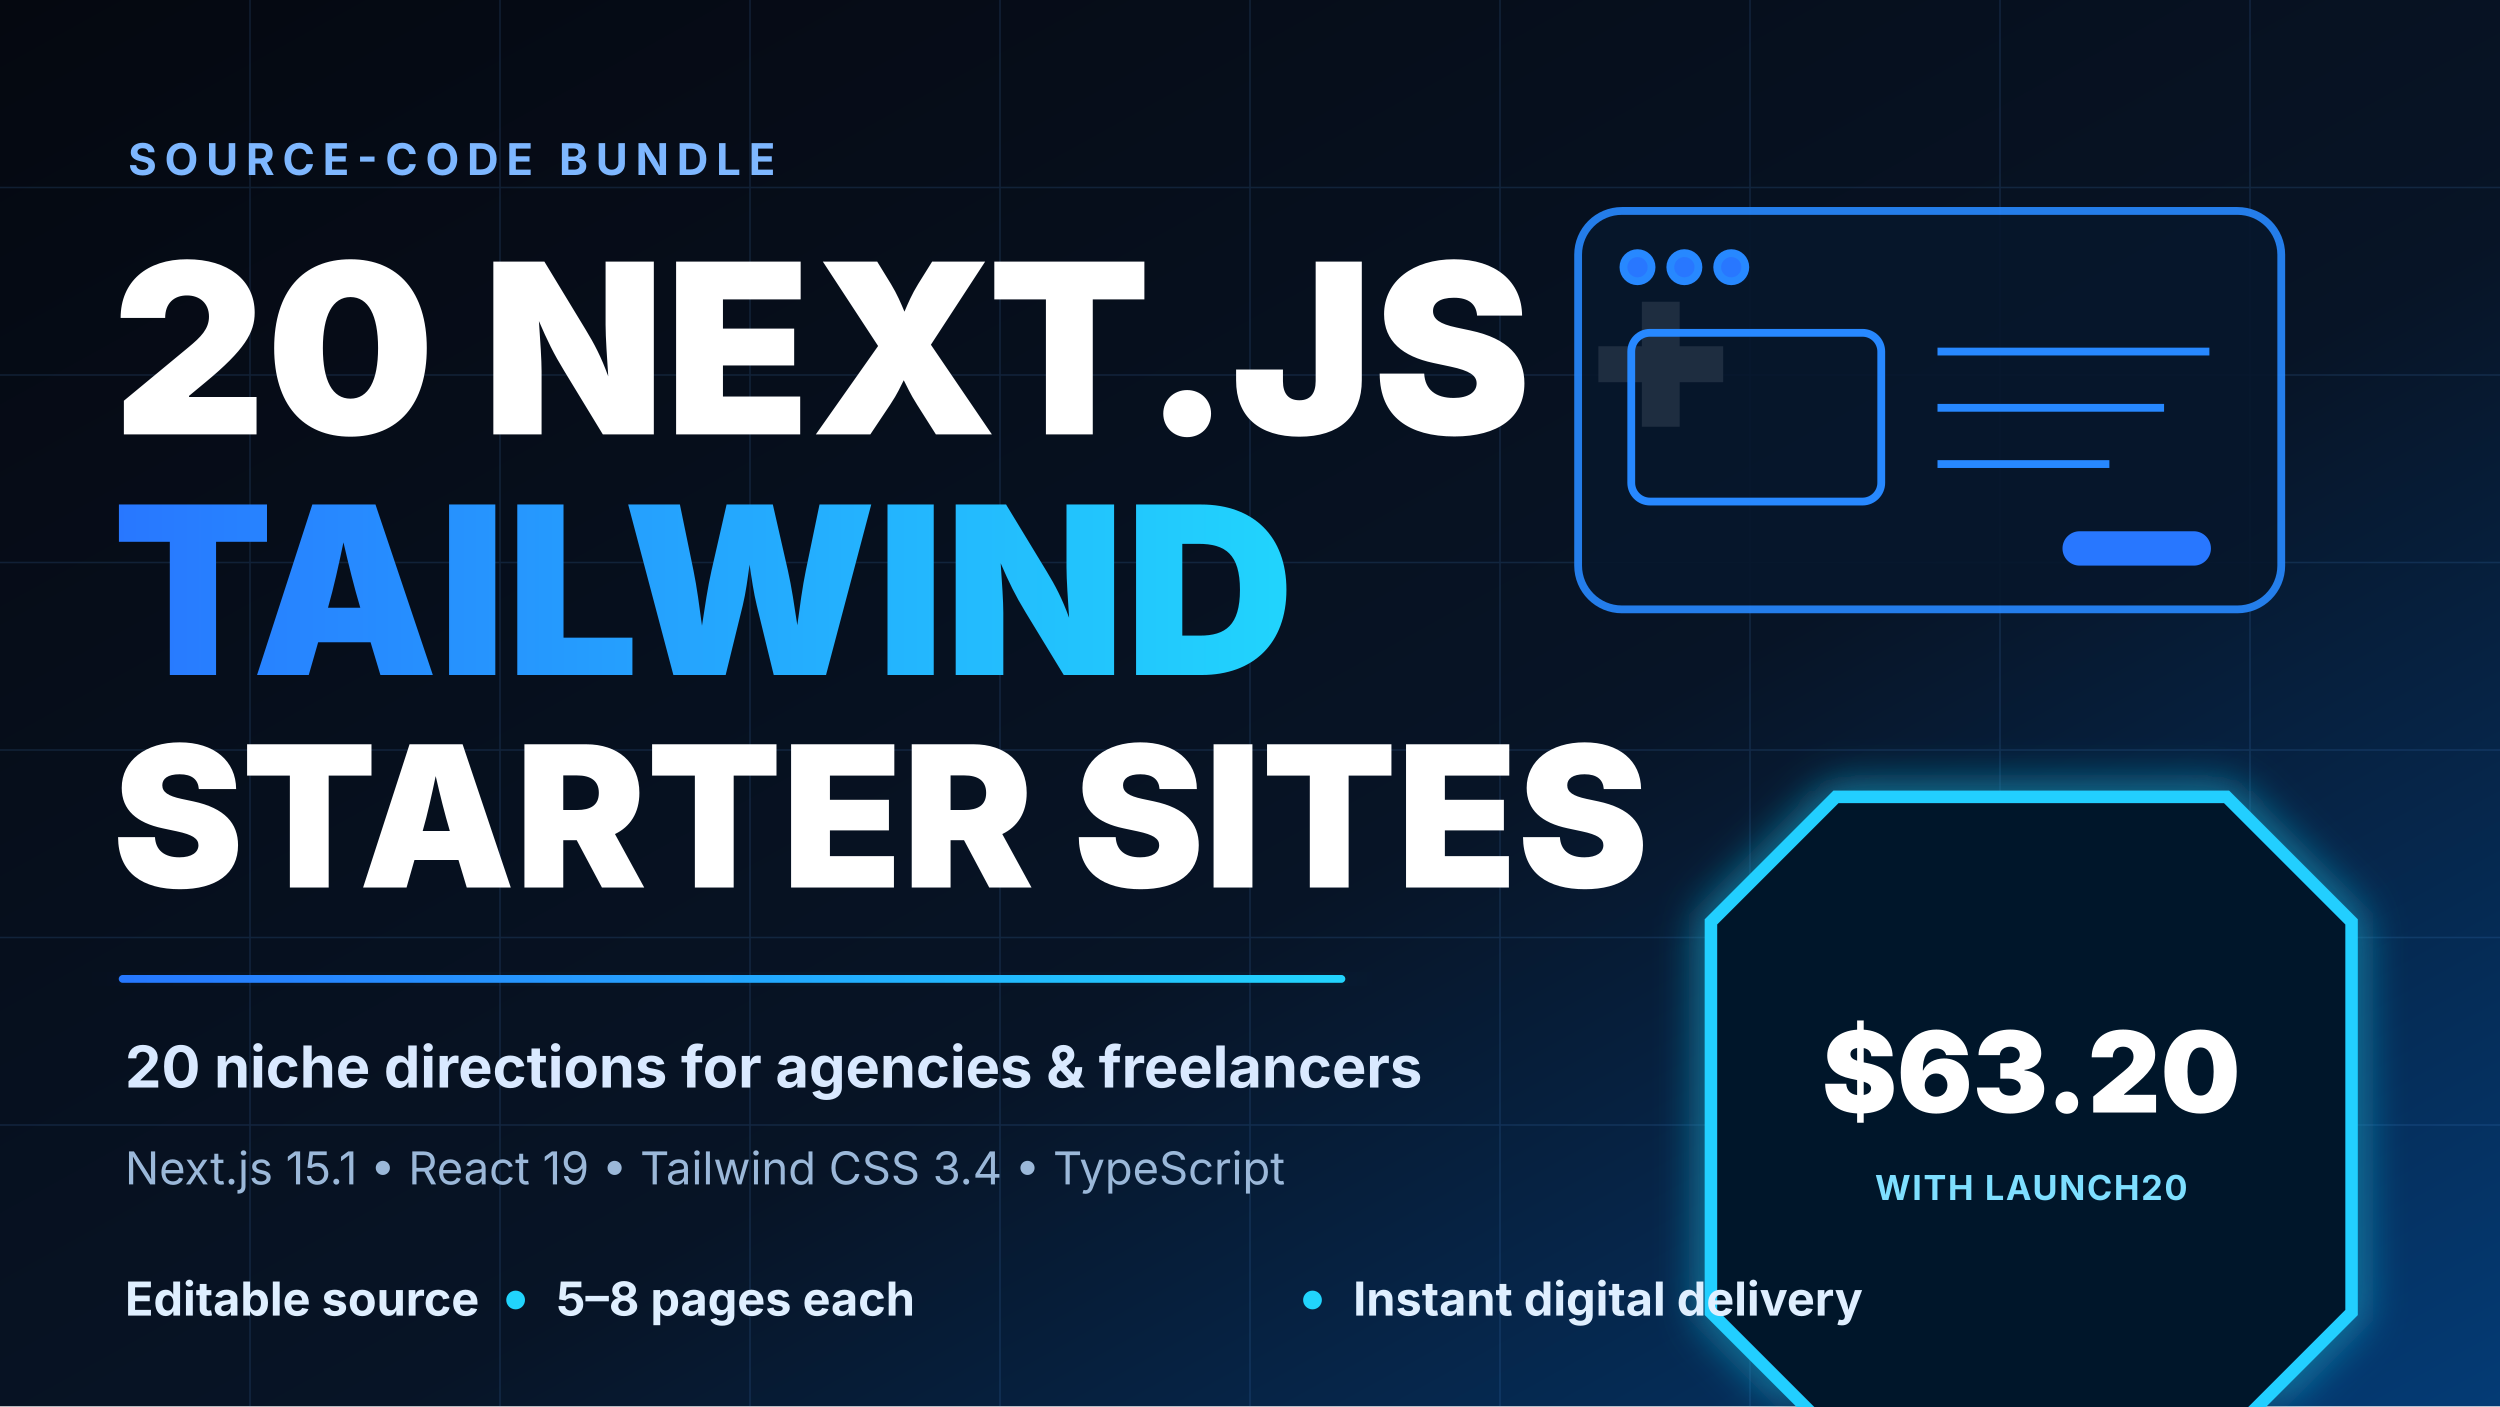
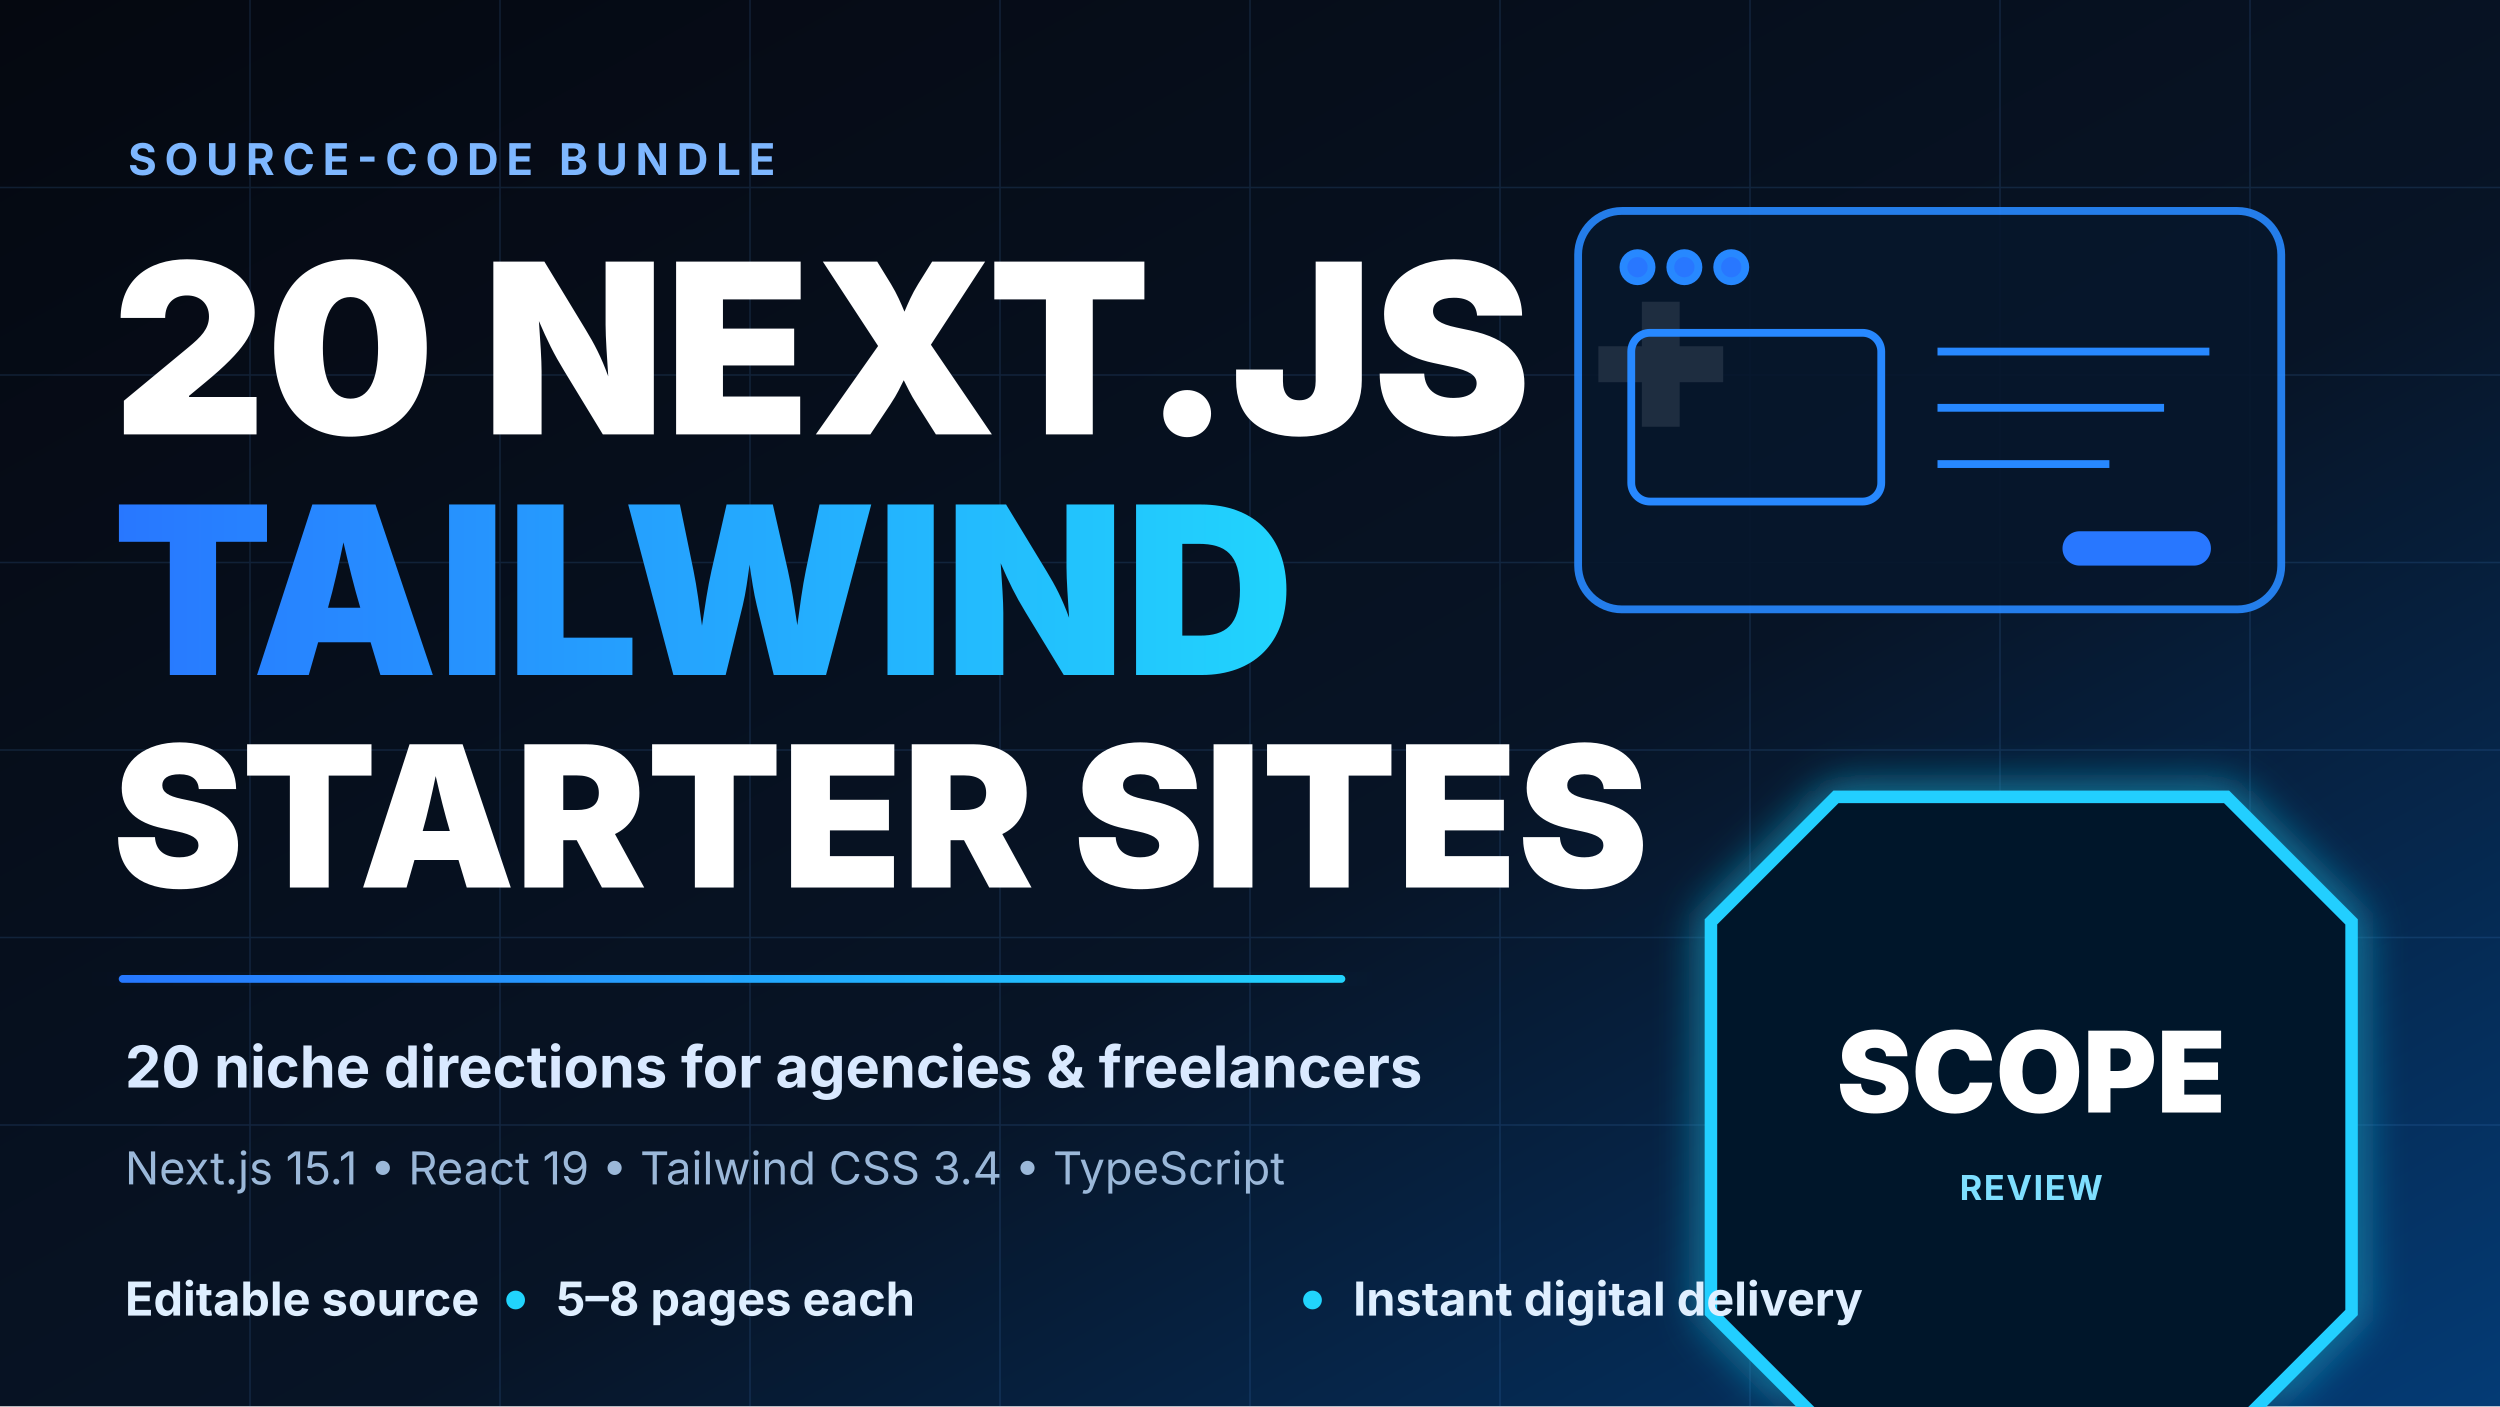
<svg xmlns="http://www.w3.org/2000/svg" width="1600" height="900" viewBox="0 0 1600 900" role="img" aria-labelledby="title desc">
  <defs>
    <linearGradient id="bg" x1="0" y1="0" x2="1" y2="1">
      <stop offset="0" stop-color="#050810" />
      <stop offset="0.58" stop-color="#071426" />
      <stop offset="1" stop-color="#043b75" />
    </linearGradient>
    <linearGradient id="accent" x1="0" y1="0" x2="1" y2="0">
      <stop offset="0" stop-color="#2877ff" />
      <stop offset="1" stop-color="#21d4fd" />
    </linearGradient>
    <filter id="glow" x="-30%" y="-30%" width="160%" height="160%">
      <feGaussianBlur stdDeviation="14" result="blur" />
      <feMerge>
        <feMergeNode in="blur" />
        <feMergeNode in="SourceGraphic" />
      </feMerge>
    </filter>
  </defs>
  <rect width="1600" height="900" fill="url(#bg)" />
  <g opacity=".13" stroke="#5ea7ff">
    <path d="M0 120H1600M0 240H1600M0 360H1600M0 480H1600M0 600H1600M0 720H1600" />
    <path d="M160 0V900M320 0V900M480 0V900M640 0V900M800 0V900M960 0V900M1120 0V900M1280 0V900M1440 0V900" />
  </g>
  <g font-family="Inter, ui-sans-serif, system-ui, -apple-system, BlinkMacSystemFont, 'Segoe UI', sans-serif">
    <text x="82" y="112" fill="#7eb7ff" font-size="28" font-weight="700" letter-spacing="5">SOURCE-CODE BUNDLE</text>
    <text x="72" y="278" fill="#ffffff" font-size="152" font-weight="900">20 NEXT.JS +</text>
    <text x="72" y="432" fill="url(#accent)" font-size="150" font-weight="900">TAILWIND</text>
    <text x="72" y="568" fill="#ffffff" font-size="126" font-weight="900">STARTER SITES</text>
    <rect x="76" y="624" width="785" height="5" rx="2.5" fill="url(#accent)" filter="url(#glow)" />
    <text x="80" y="696" fill="#d9e9ff" font-size="37" font-weight="650">20 niche directions for agencies &amp; freelancers</text>
    <text x="80" y="758" fill="#9bb8d9" font-size="29">Next.js 15.1 • React 19 • Tailwind CSS 3.4 • TypeScript</text>
    <g transform="translate(1125 510)">
      <path d="M50 0H300L380 80V330L300 410H50L-30 330V80Z" fill="#06142a" stroke="#22cfff" stroke-width="8" filter="url(#glow)" />
-       <text x="175" y="202" fill="#ffffff" font-size="72" font-weight="900" text-anchor="middle">$63.20</text>
-       <text x="175" y="258" fill="#7edfff" font-size="22" font-weight="750" text-anchor="middle" letter-spacing="1">WITH LAUNCH20</text>
+       <text x="175" y="202" fill="#ffffff" font-size="72" font-weight="900" text-anchor="middle">SCOPE</text>
+       <text x="175" y="258" fill="#7edfff" font-size="22" font-weight="750" text-anchor="middle" letter-spacing="1">REVIEW</text>
    </g>
    <g transform="translate(1010 135)" fill="none" stroke="#2788ff" stroke-width="5">
      <rect x="0" y="0" width="450" height="255" rx="28" fill="#06162b" opacity=".9" />
      <circle cx="38" cy="36" r="9" fill="#2877ff" />
      <circle cx="68" cy="36" r="9" fill="#2877ff" />
      <circle cx="98" cy="36" r="9" fill="#2877ff" />
      <rect x="34" y="78" width="160" height="108" rx="12" />
      <path d="M230 90H404M230 126H375M230 162H340" />
      <rect x="310" y="205" width="95" height="22" rx="11" fill="#2877ff" stroke="none" />
    </g>
    <text x="80" y="842" fill="#dfefff" font-size="30" font-weight="650">Editable source</text>
    <circle cx="330" cy="832" r="6" fill="#21d4fd" />
    <text x="356" y="842" fill="#dfefff" font-size="30" font-weight="650">5–8 pages each</text>
    <circle cx="840" cy="832" r="6" fill="#21d4fd" />
    <text x="866" y="842" fill="#dfefff" font-size="30" font-weight="650">Instant digital delivery</text>
  </g>
</svg>
